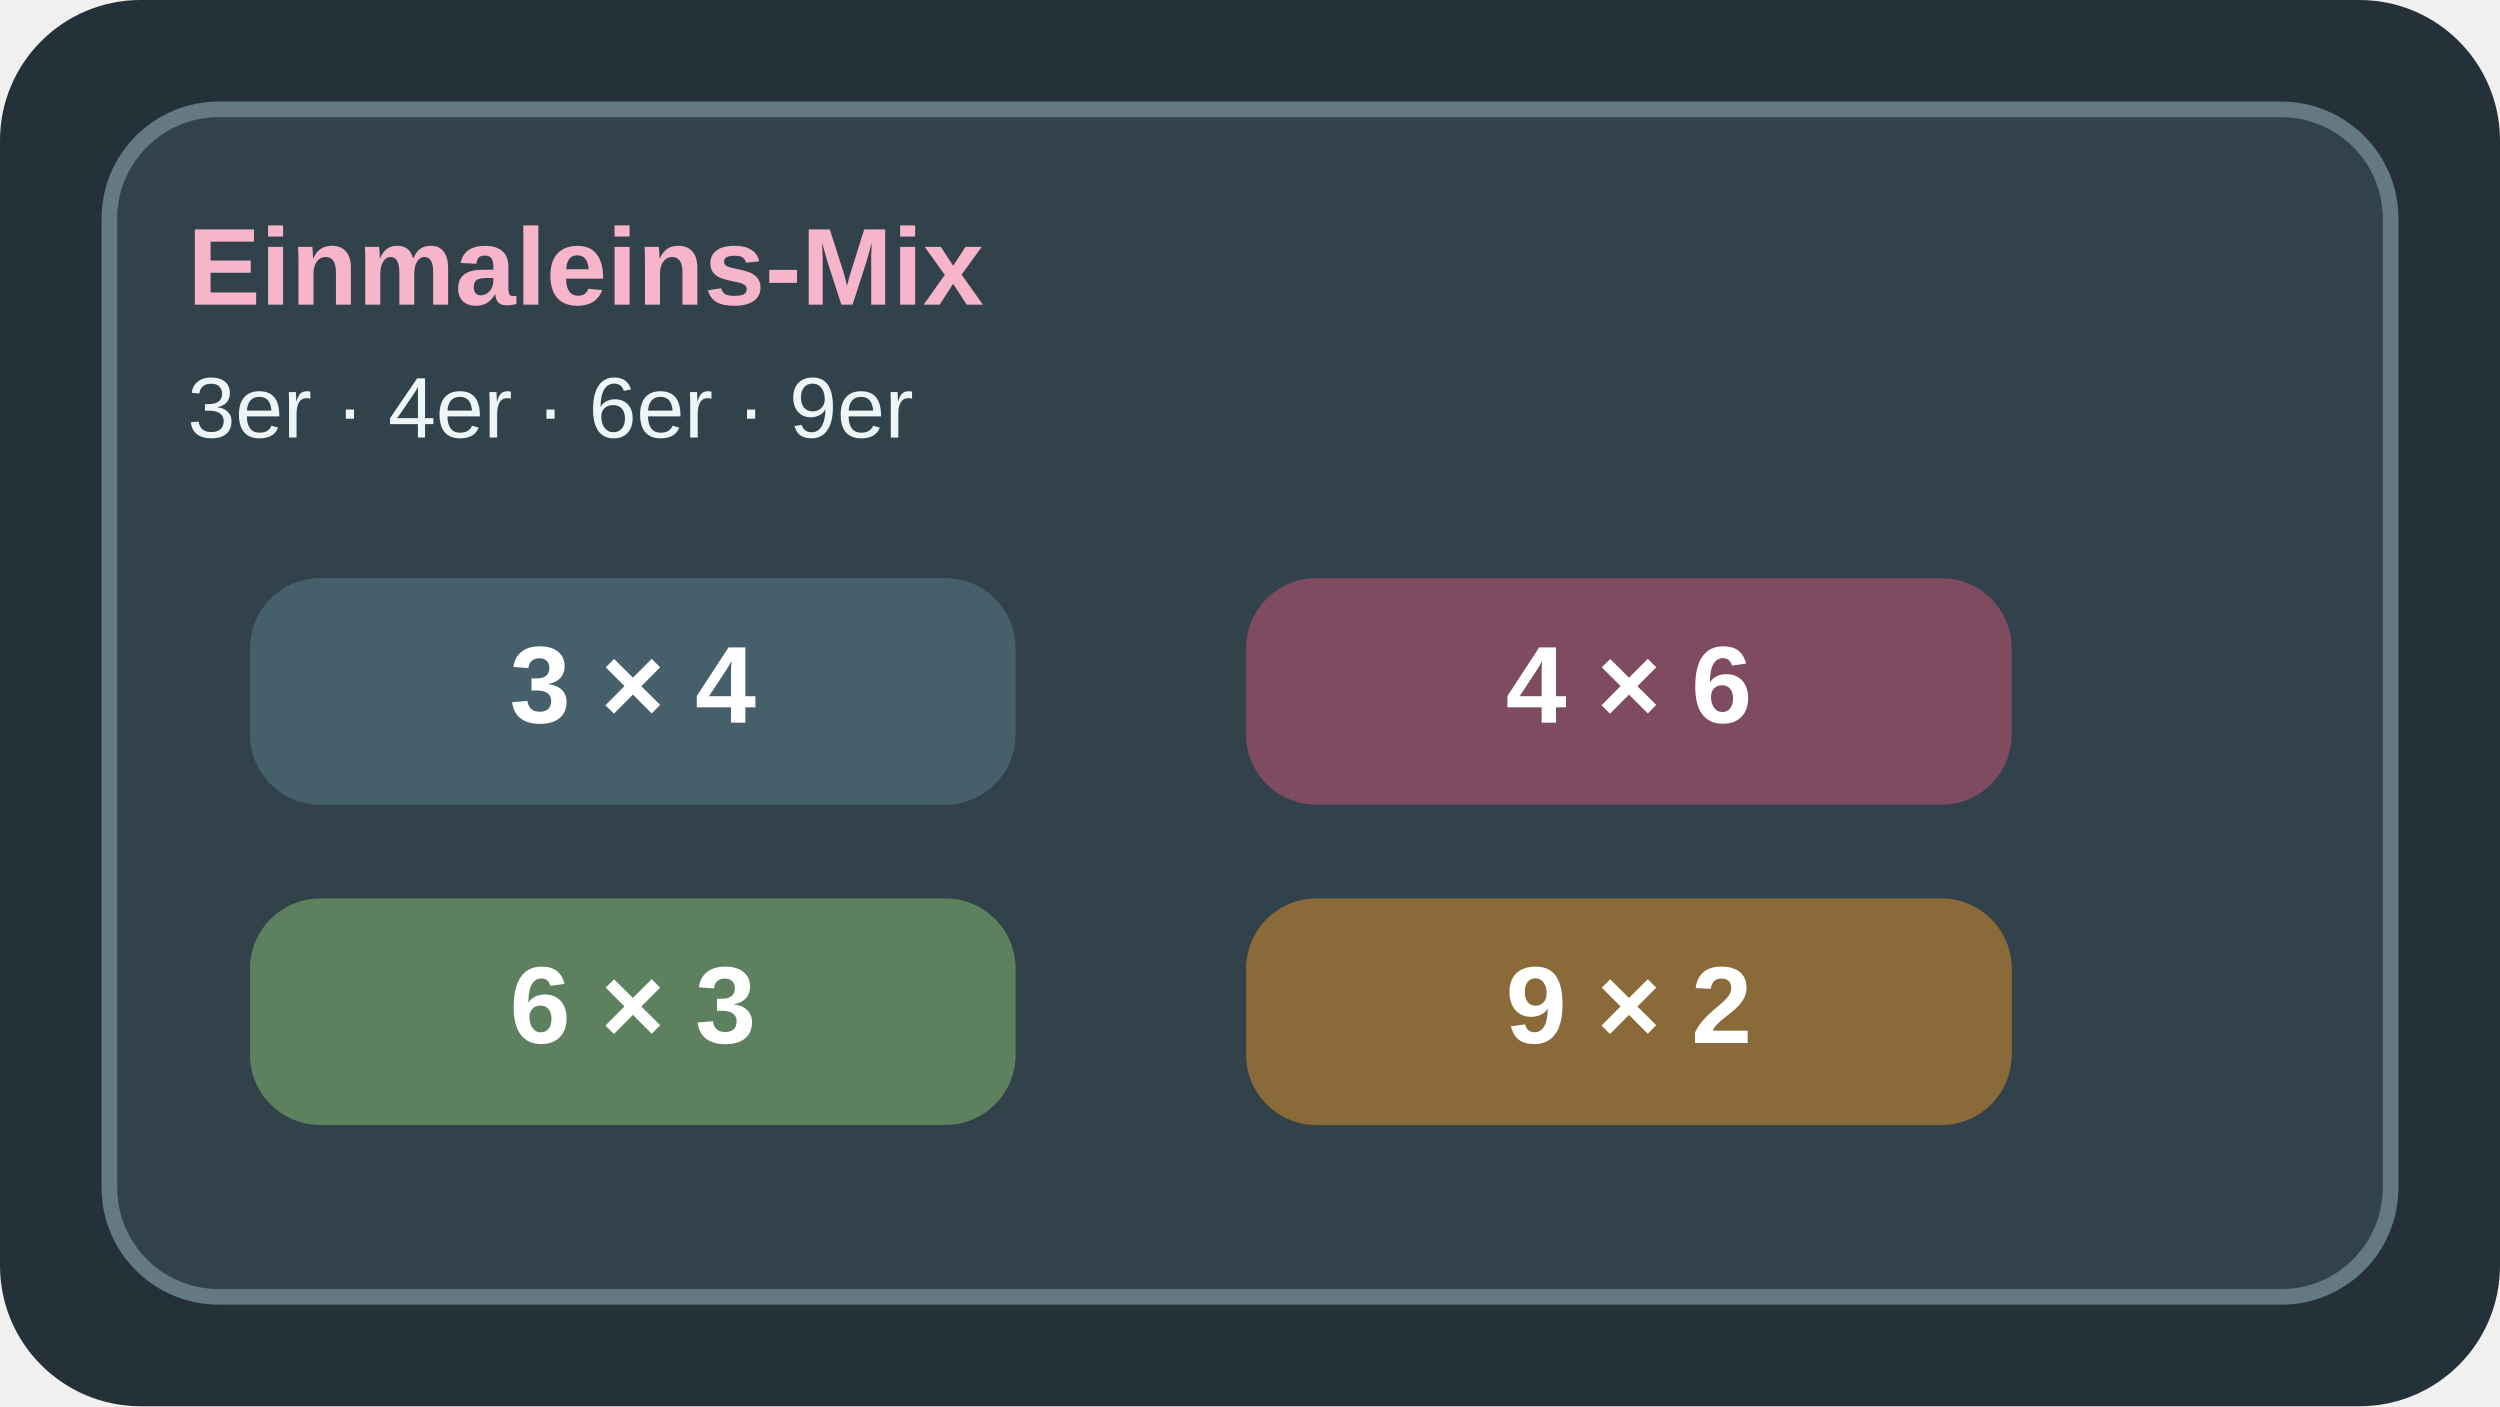
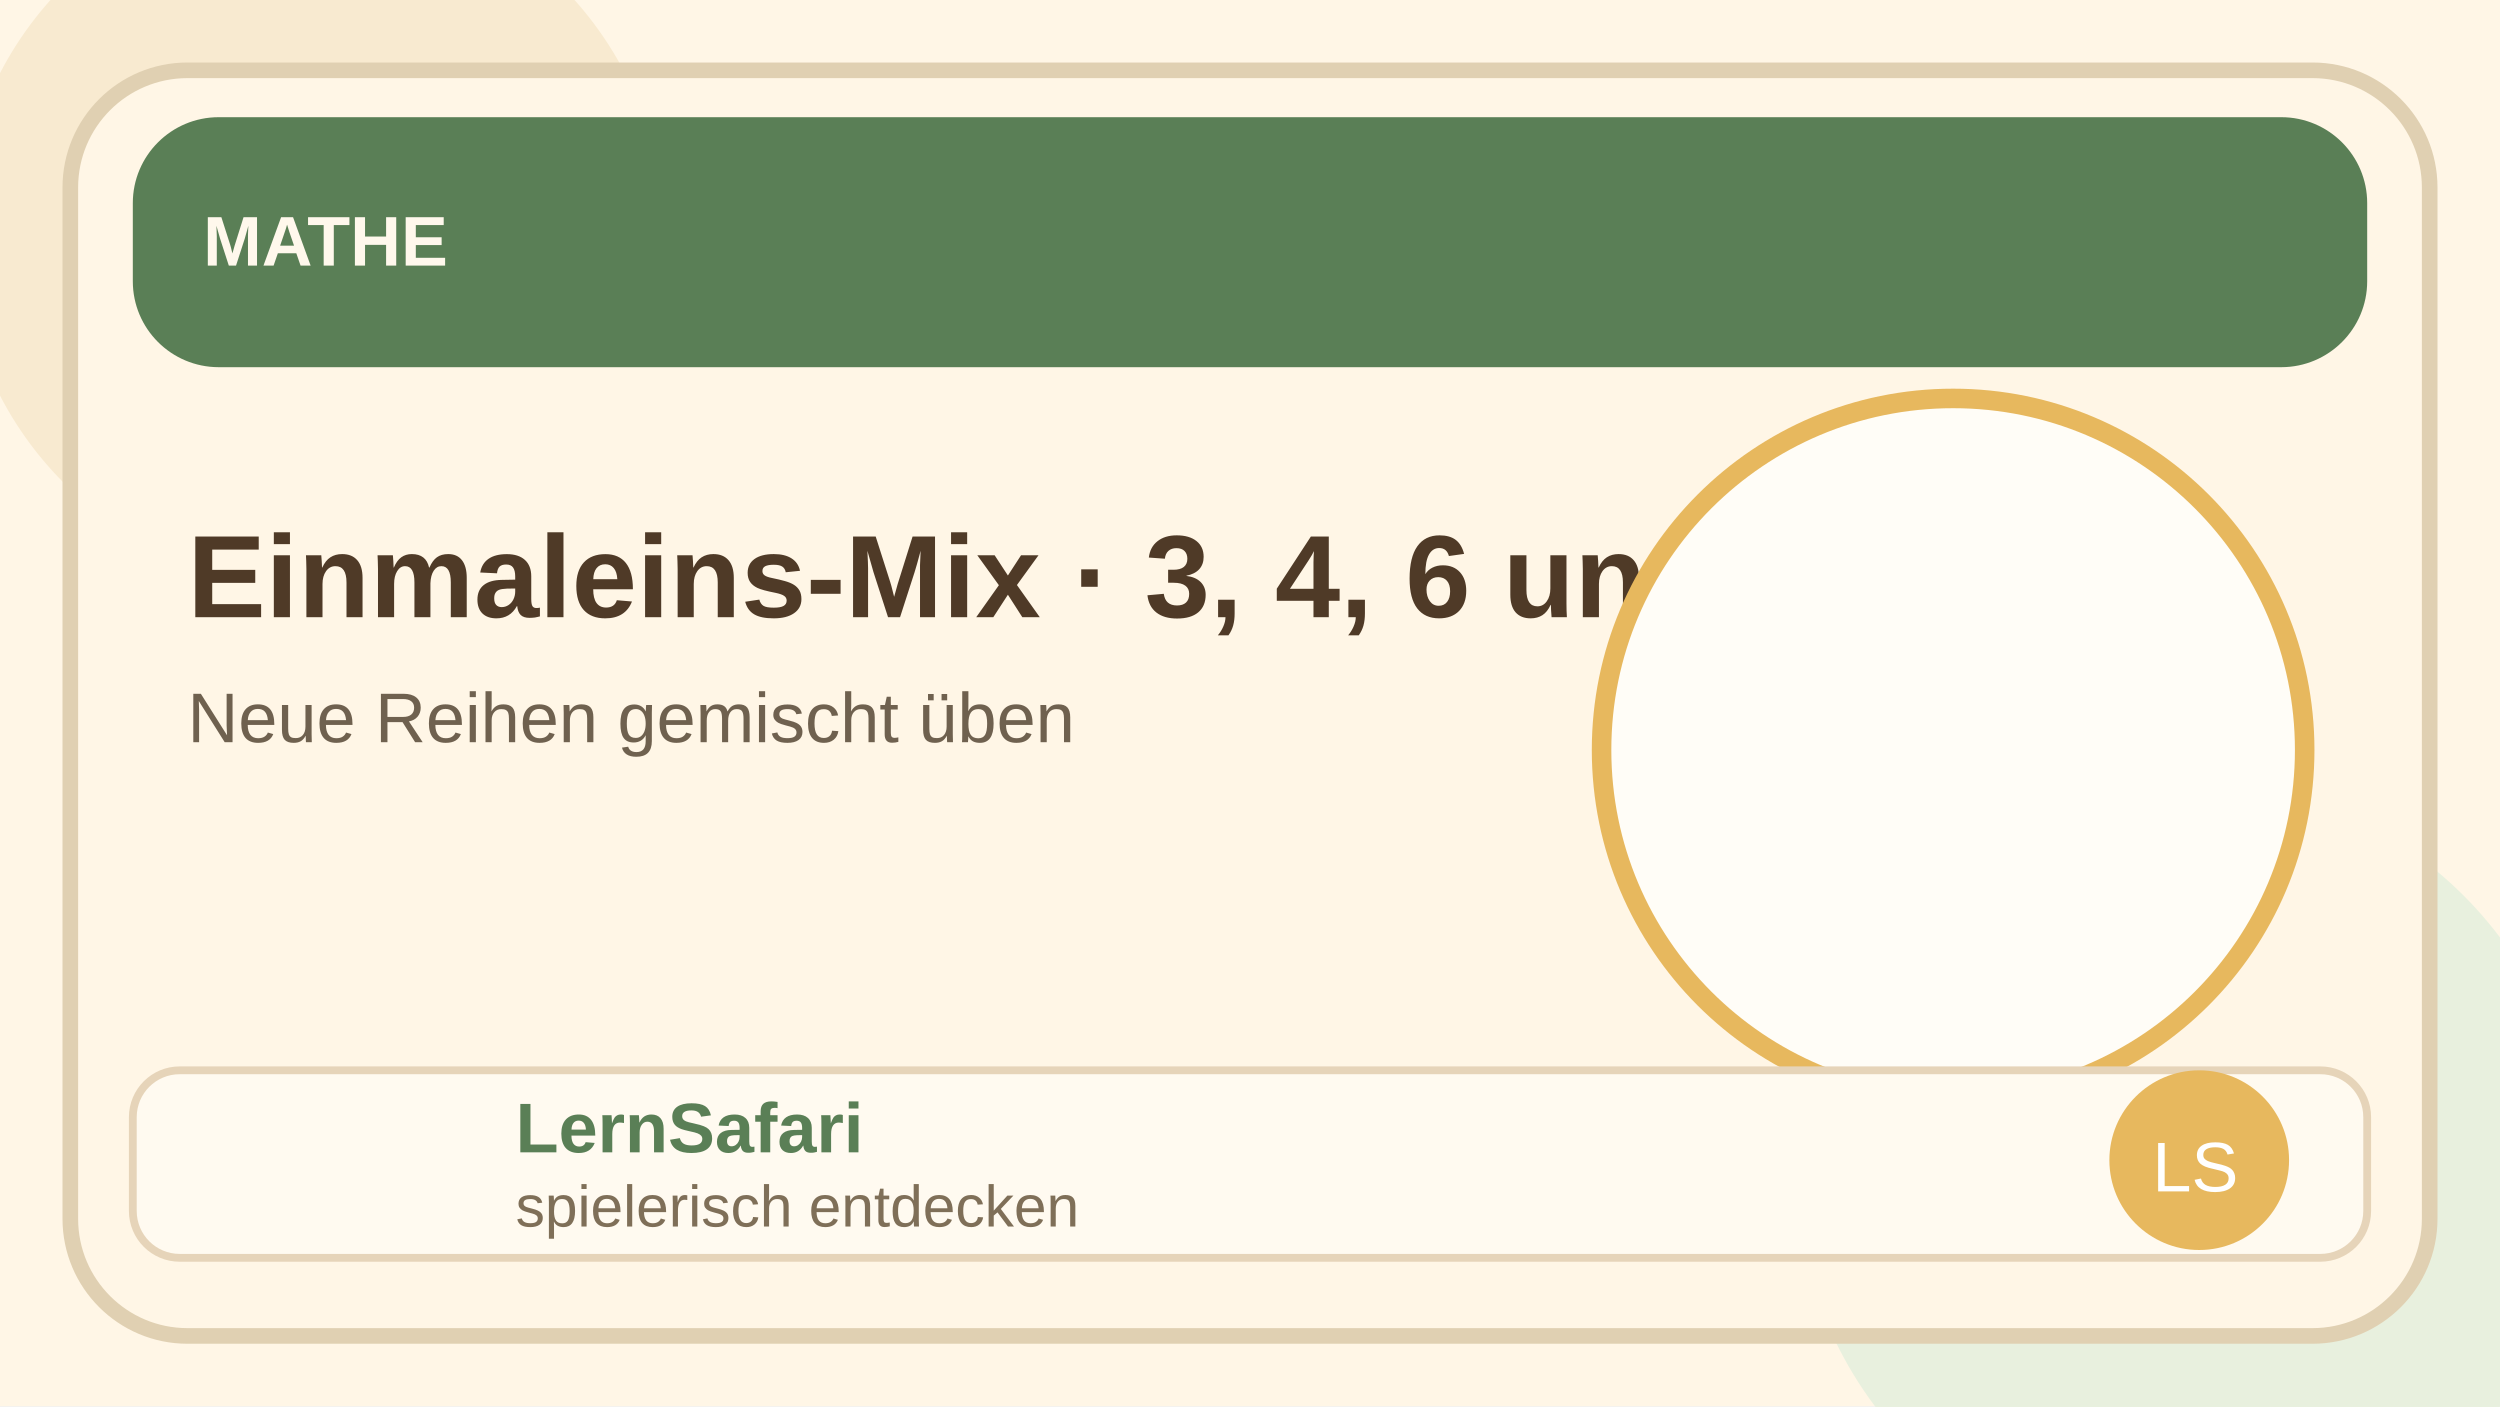
<svg xmlns="http://www.w3.org/2000/svg" width="640" height="360" viewBox="0 0 640 360">
-   <rect width="640" height="360" rx="36" fill="#243138" />
-   <rect x="28" y="28" width="584" height="304" rx="28" fill="#31424a" stroke="#647984" stroke-width="4" />
-   <text x="48" y="78" fill="#f7b5cb" font-family="Arial, sans-serif" font-size="28" font-weight="700">Einmaleins-Mix</text>
-   <text x="48" y="112" fill="#edf5f7" font-family="Arial, sans-serif" font-size="22">3er · 4er · 6er · 9er</text>
-   <g font-family="Arial, sans-serif" font-size="28" font-weight="800" text-anchor="middle">
-     <rect x="64" y="148" width="196" height="58" rx="18" fill="#45606b" />
-     <text x="162" y="185" fill="#fff">3 × 4</text>
-     <rect x="319" y="148" width="196" height="58" rx="18" fill="#7e4b61" />
-     <text x="417" y="185" fill="#fff">4 × 6</text>
-     <rect x="64" y="230" width="196" height="58" rx="18" fill="#5d815f" />
-     <text x="162" y="267" fill="#fff">6 × 3</text>
-     <rect x="319" y="230" width="196" height="58" rx="18" fill="#8a6a39" />
-     <text x="417" y="267" fill="#fff">9 × 2</text>
-   </g>
+   <rect width="640" height="360" fill="#FFF6E6" />
+   <circle cx="80" cy="60" r="90" fill="#f8ead0" />
+   <circle cx="560" cy="300" r="100" fill="#e8f0de" />
+   <rect x="18" y="18" width="604" height="324" rx="30" fill="#FFF6E6" stroke="#e0d0b2" stroke-width="4" />
+   <rect x="34" y="30" width="572" height="64" rx="22" fill="#5A7F56" />
+   <text x="52" y="68" font-family="Arial, sans-serif" font-size="18" font-weight="700" fill="#fff8ec">MATHE</text>
+   <text x="48" y="158" font-family="Arial, sans-serif" font-size="30" font-weight="700" fill="#4f3a27">Einmaleins-Mix · 3, 4, 6 und 9</text>
+   <text x="48" y="190" font-family="Arial, sans-serif" font-size="18" fill="#6f614f">Neue Reihen gemischt üben</text>
+   <circle cx="500" cy="192" r="90" fill="#fffdf7" stroke="#E7B85E" stroke-width="5" />
+   <rect x="34" y="274" width="572" height="48" rx="12" fill="#fffaf0" stroke="#e6d4b9" stroke-width="2" />
+   <text x="132" y="295" font-family="Arial, sans-serif" font-size="18" font-weight="700" fill="#5A7F56">LernSafari</text>
+   <text x="132" y="314" font-family="Arial, sans-serif" font-size="15" fill="#7f6f58">spielerisch entdecken</text>
+   <circle cx="563" cy="297" r="23" fill="#E7B85E" />
+   <text x="551" y="305" font-family="Arial, sans-serif" font-size="18" fill="#fff">LS</text>
</svg>
